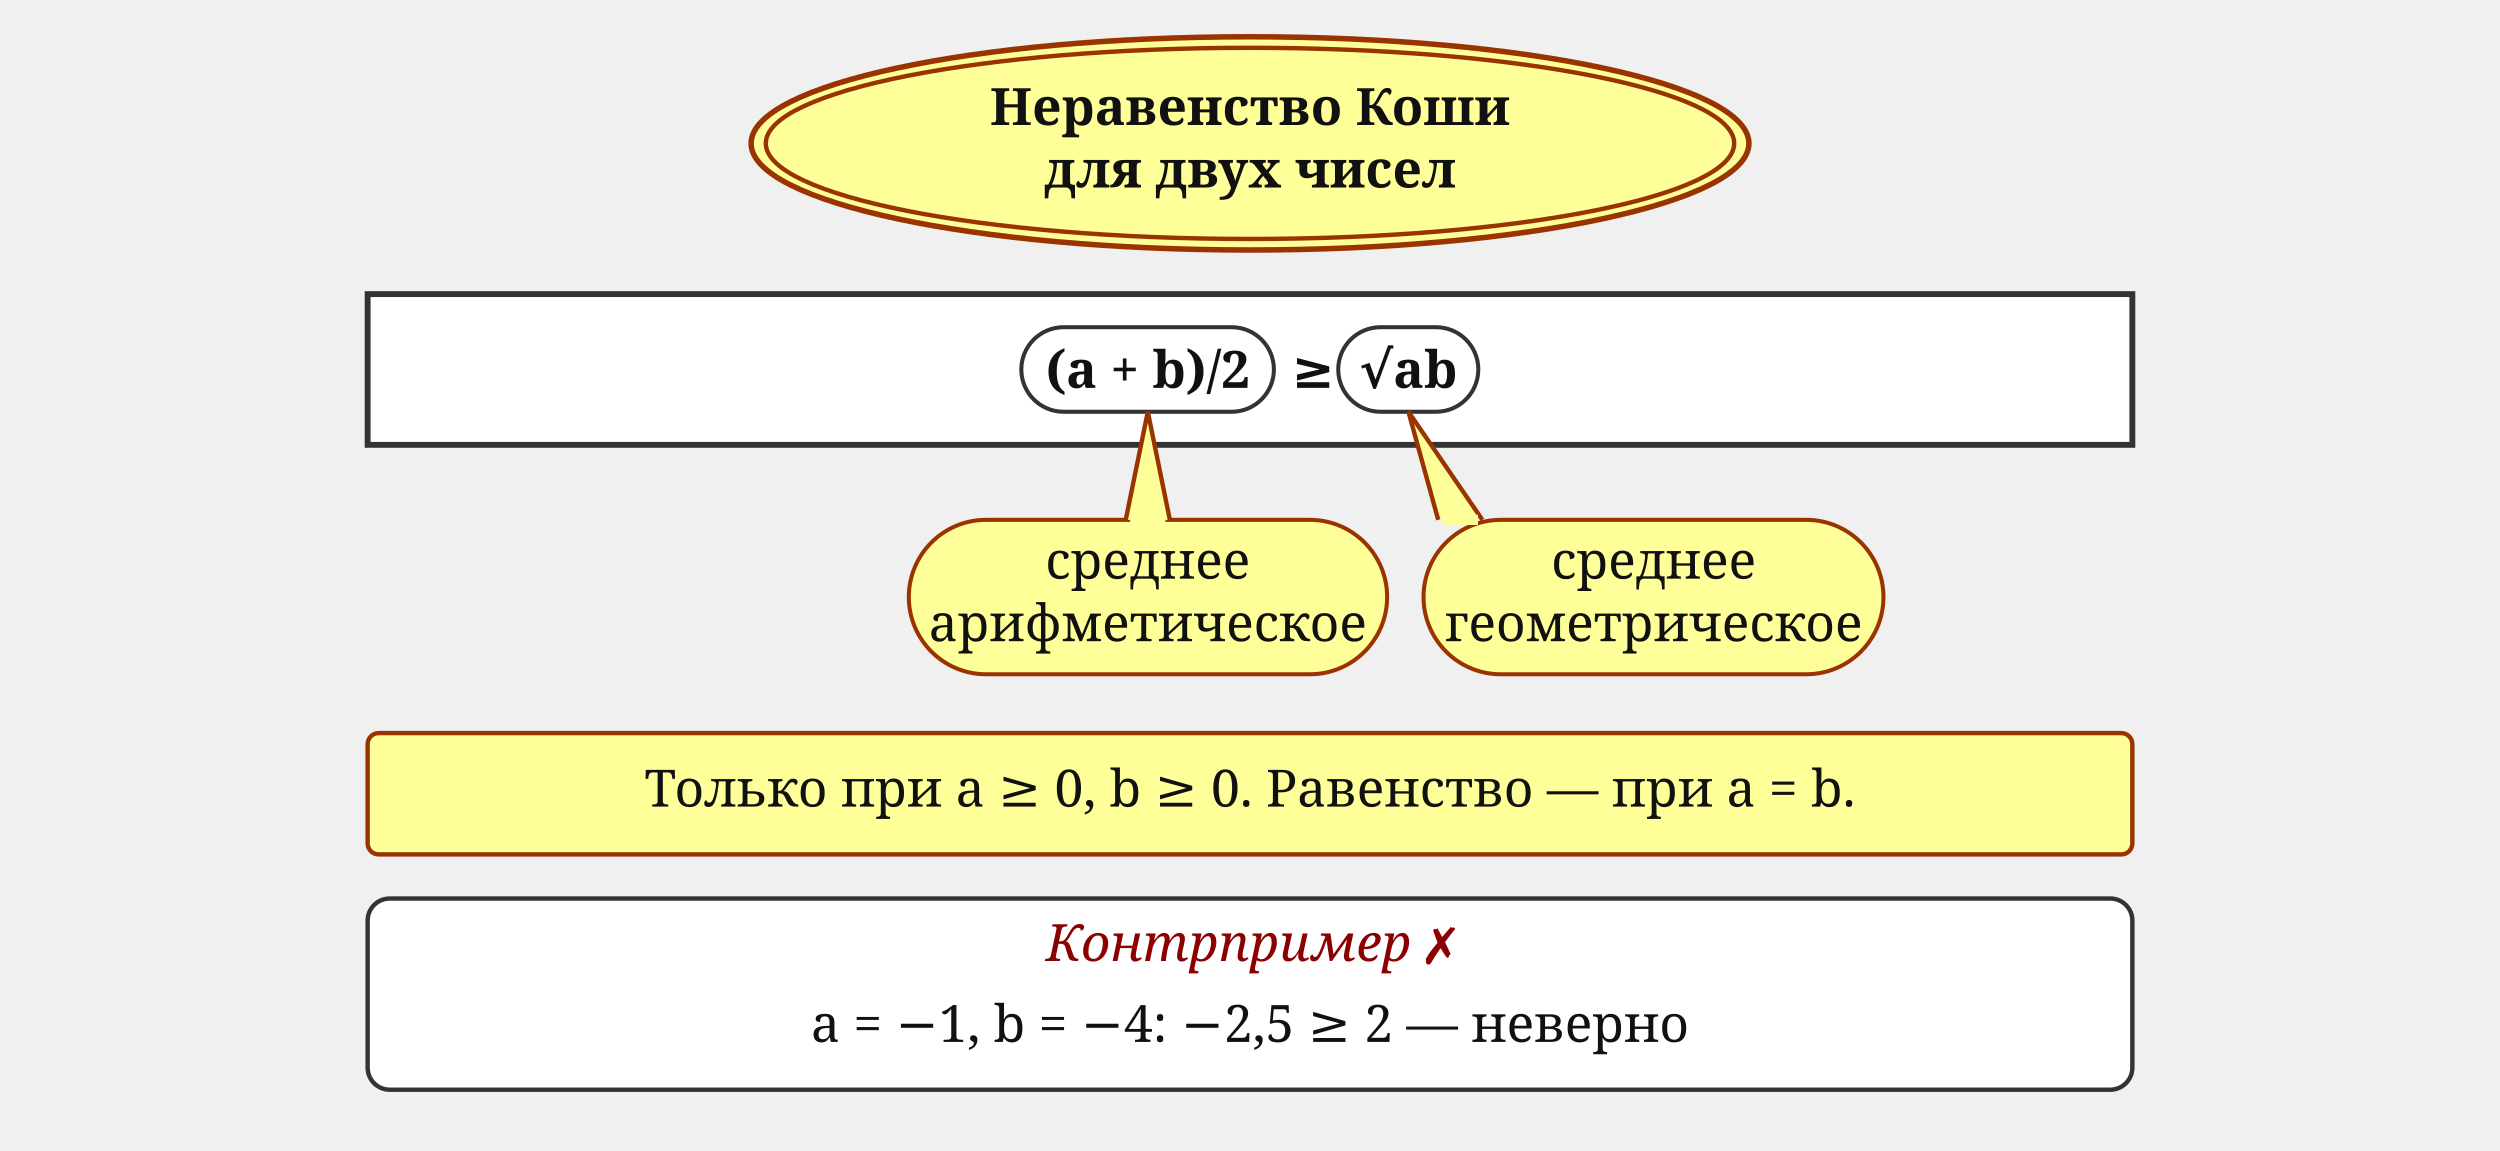
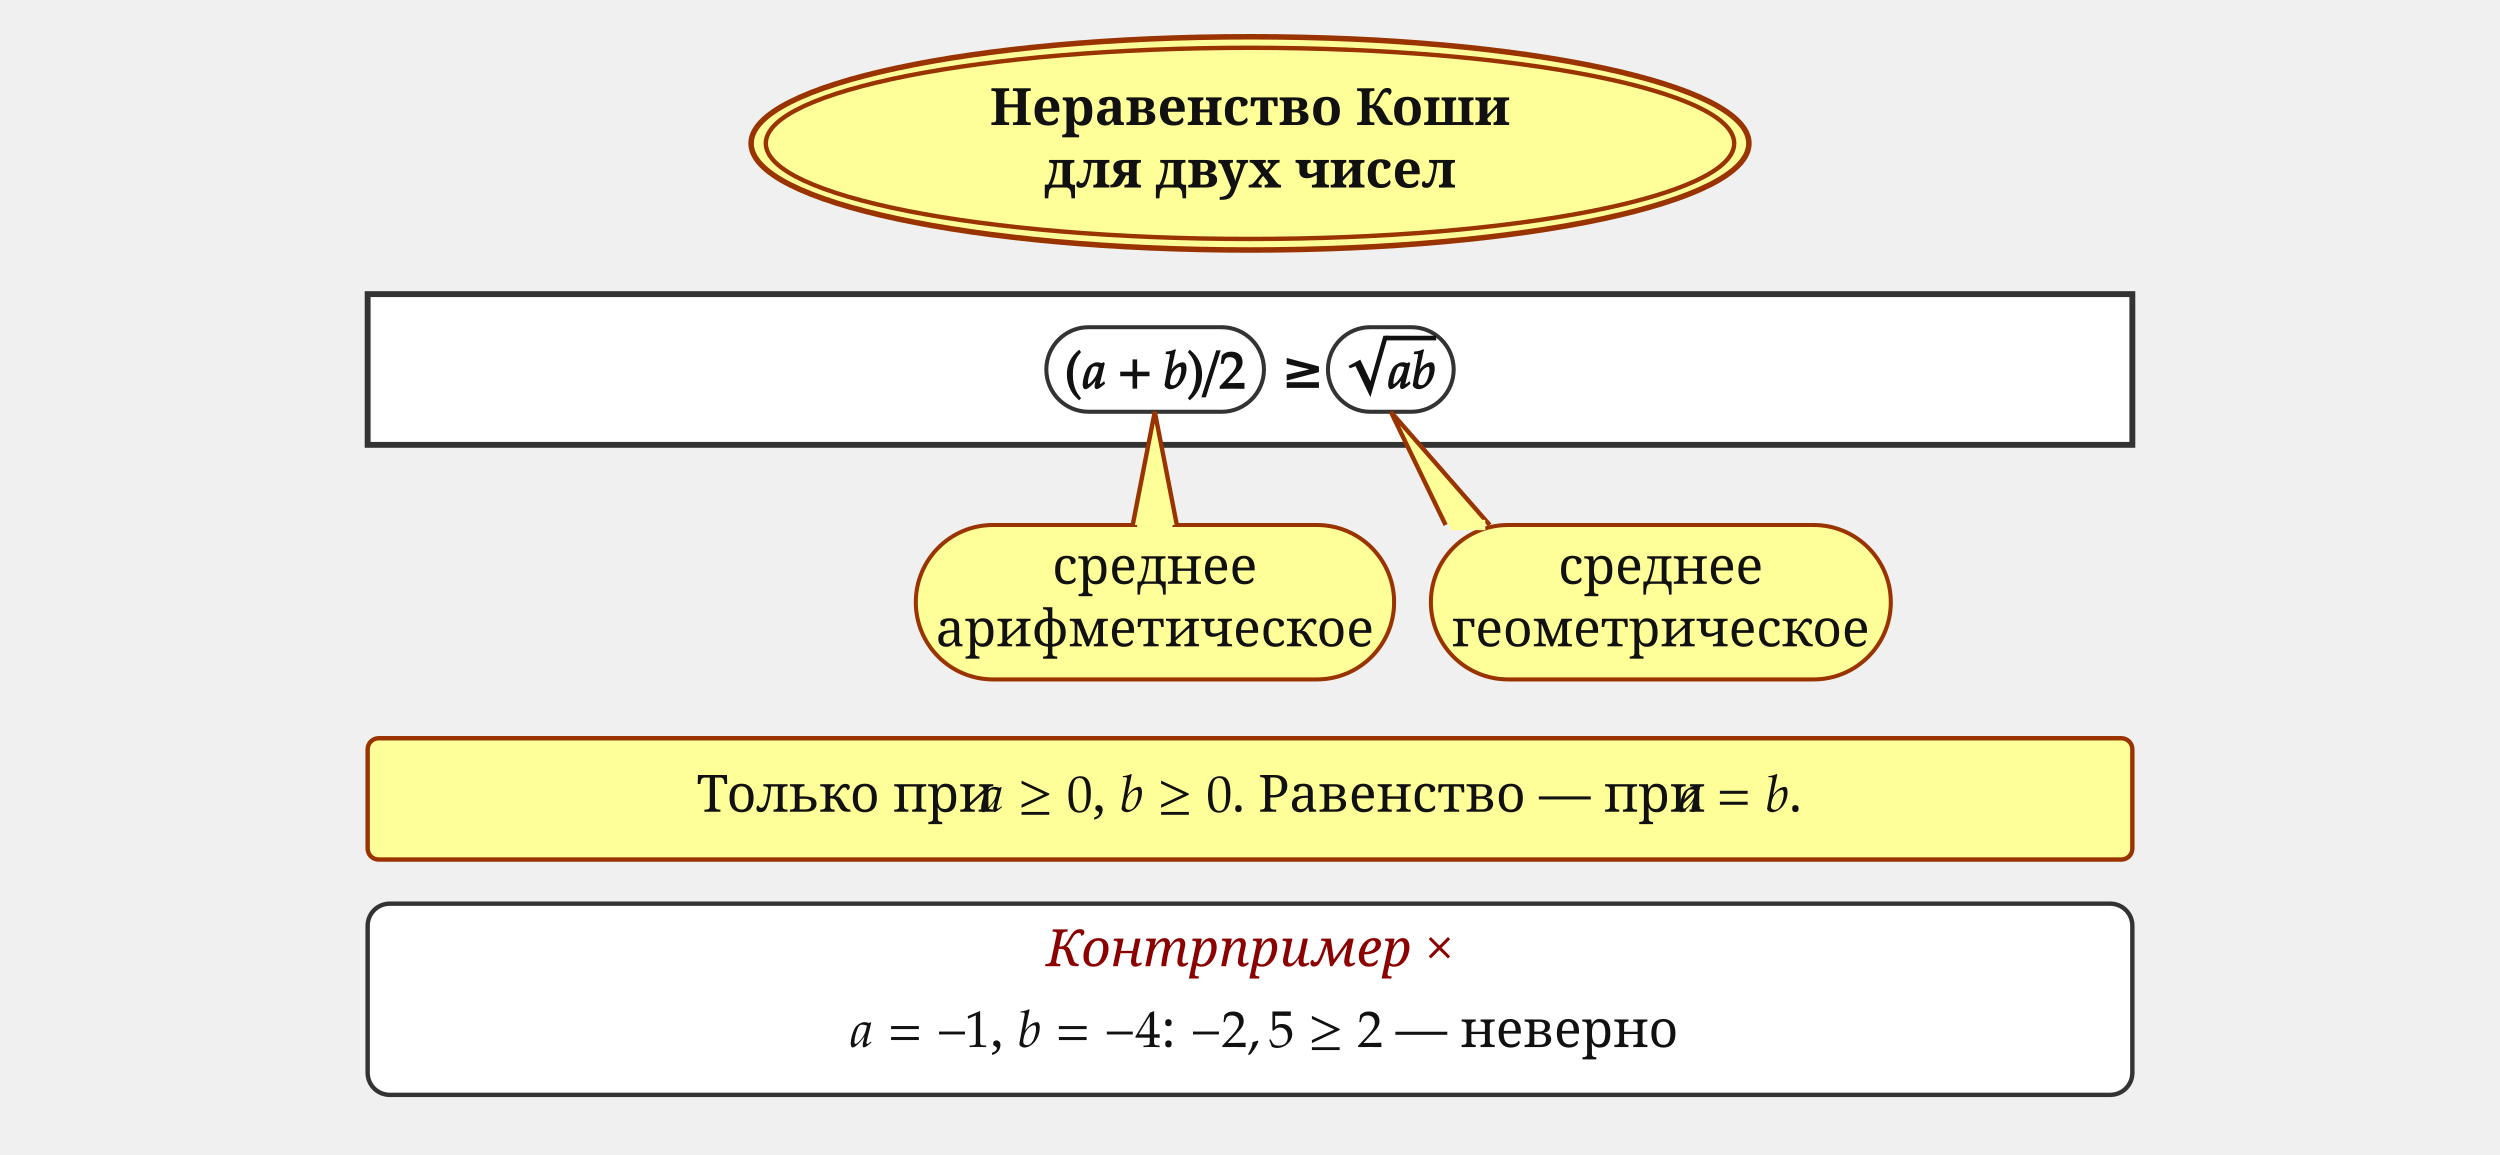
- <svg xmlns="http://www.w3.org/2000/svg" width="680" height="313" viewBox="0 0 680 313" font-family="PT Serif, serif">
+ <svg xmlns="http://www.w3.org/2000/svg" width="680" height="314" viewBox="0 0 680 314" font-family="PT Serif, serif">
  <g transform="translate(0.0,0.0)">
    <ellipse cx="340.0" cy="39.0" rx="135.7" ry="29.0" fill="#FFFF99" stroke="#993300" stroke-width="1.5" />
    <ellipse cx="340.0" cy="39.0" rx="131.7" ry="26.0" fill="none" stroke="#993300" stroke-width="1.2" />
    <text x="340.0" y="34.0" font-size="14" text-anchor="middle" font-weight="bold" fill="#111">Неравенство Коши</text>
    <text x="340.0" y="51.0" font-size="14" text-anchor="middle" font-weight="bold" fill="#111">для двух чисел</text>
    <g transform="translate(10.0,80.0)">
      <rect x="90.0" y="0.0" width="480.0" height="41.0" rx="0" fill="#FFFFFF" stroke="#333333" stroke-width="1.6" />
-       <rect x="267.8" y="9.0" width="68.7" height="23.0" rx="11.5" fill="#fff" stroke="#333333" stroke-width="1.1" />
-       <text x="302.2" y="25.5" font-size="14" text-anchor="middle" font-weight="bold" fill="#111">(a + b)/2</text>
-       <text x="337.6" y="25.5" font-size="14" text-anchor="start" font-weight="bold" fill="#111"> </text>
-       <text x="341.3" y="25.5" font-size="14" text-anchor="start" font-weight="bold" fill="#111">≥</text>
-       <text x="349.3" y="25.5" font-size="14" text-anchor="start" font-weight="bold" fill="#111"> </text>
-       <rect x="354.0" y="9.0" width="38.1" height="23.0" rx="11.5" fill="#fff" stroke="#333333" stroke-width="1.1" />
-       <text x="373.1" y="25.5" font-size="14" text-anchor="middle" font-weight="bold" fill="#111">√ab</text>
-       <rect x="237.2" y="61.4" width="130.1" height="42.0" rx="21" fill="#FFFF99" stroke="#993300" stroke-width="1.1" />
+       <rect x="274.6" y="9.0" width="59.2" height="23.0" rx="11.5" fill="#fff" stroke="#333333" stroke-width="1.1" />
+       <svg x="279.56" y="15.24" width="49.16" height="13.35" viewBox="0 -733 3511.4 953.5" overflow="visible" color="#111">
+         <g stroke="currentColor" fill="currentColor" stroke-width="30" transform="scale(1,-1)">
+           <g transform="translate(0 -5.5)">
+             <path d="M146 266C146 526 243 632 301 700L282 726C225 675 60 542 60 266C60 159 85 58 133-32C168-99 200-138 282-215L301-194C255-137 146-15 146 266Z" />
+           </g>
+           <g transform="translate(332,0)">
+             <path d="M302 204L273 77C269 60 267 42 267 26C267 4 276-9 291-9C314-9 355 17 437 85L430 106C406 86 377 59 355 59C346 59 340 68 340 82C340 87 340 90 341 93L433 472L423 481L390 463C349 478 332 482 305 482C277 482 257 477 230 464C168 433 135 403 110 354C66 265 35 145 35 67C35 23 50-11 69-11C106-11 186 41 302 204M350 414C328 305 309 253 275 201C218 117 157 59 125 59C113 59 107 72 107 99C107 163 135 280 170 360C194 415 217 433 265 433C288 433 306 429 350 414Z" />
+           </g>
+           <g transform="translate(1031.2,0)">
+             <path d="M604 241L604 300L364 300L364 538L305 538L305 300L65 300L65 241L305 241L305 0L364 0L364 241Z" />
+           </g>
+           <g transform="translate(1921.4,0)">
+             <path d="M235 722L223 733C171 707 135 698 63 691L59 670L107 670C131 670 141 663 141 646C141 639 140 628 139 622L38 71C37 68 37 64 37 61C37 22 85-11 140-11C177-11 228 8 271 39C367 107 433 244 433 376C433 414 424 453 412 468C405 477 392 482 377 482C353 482 323 474 295 460C244 433 211 403 149 324M322 424C348 424 361 401 361 352C361 288 340 202 310 137C277 68 237 36 183 36C137 36 112 59 112 101C112 135 127 276 208 361C241 395 293 424 322 424Z" />
+           </g>
+           <g transform="translate(2383.4,0) translate(0 -5.5)">
+             <path d="M51 726L32 700C87 636 187 526 187 266C187-10 83-131 32-194L51-215C104-165 273-23 273 265C273 542 108 675 51 726Z" />
+           </g>
+           <g transform="translate(2715.4,0)">
+             <path d="M297 714L242 714L-37-169L18-169Z" />
+           </g>
+           <g transform="translate(3012.4,0)">
+             <path d="M16 23L16-3C203-3 203 0 239 0C275 0 275-3 468-3L468 82C353 77 307 81 122 77L304 270C401 373 431 428 431 503C431 618 353 689 226 689C154 689 105 669 56 619L39 483L68 483L81 529C97 587 133 612 200 612C286 612 341 558 341 473C341 398 299 324 186 204Z" />
+           </g>
+         </g>
+       </svg>
+       <text x="334.7" y="25.5" font-size="14" text-anchor="start" font-weight="bold" fill="#111"> </text>
+       <text x="338.5" y="25.5" font-size="14" text-anchor="start" font-weight="bold" fill="#111">≥</text>
+       <text x="346.4" y="25.5" font-size="14" text-anchor="start" font-weight="bold" fill="#111"> </text>
+       <rect x="351.2" y="9.0" width="34.2" height="23.0" rx="11.5" fill="#fff" stroke="#333333" stroke-width="1.1" />
+       <svg x="356.19" y="10.69" width="24.25" height="16.77" viewBox="0 -1057.5 1732 1198" overflow="visible" color="#111">
+         <g stroke="currentColor" fill="currentColor" stroke-width="30" transform="scale(1,-1)">
+           <g transform="translate(0,-81.5)">
+             <path d="M793 1079L732 1079L472 170L265 609L63 501L76 479L188 521L465-59Z" />
+           </g>
+           <g transform="translate(793,0)">
+             <path d="M302 204L273 77C269 60 267 42 267 26C267 4 276-9 291-9C314-9 355 17 437 85L430 106C406 86 377 59 355 59C346 59 340 68 340 82C340 87 340 90 341 93L433 472L423 481L390 463C349 478 332 482 305 482C277 482 257 477 230 464C168 433 135 403 110 354C66 265 35 145 35 67C35 23 50-11 69-11C106-11 186 41 302 204M350 414C328 305 309 253 275 201C218 117 157 59 125 59C113 59 107 72 107 99C107 163 135 280 170 360C194 415 217 433 265 433C288 433 306 429 350 414Z" />
+             <g transform="translate(477,0)">
+               <path d="M235 722L223 733C171 707 135 698 63 691L59 670L107 670C131 670 141 663 141 646C141 639 140 628 139 622L38 71C37 68 37 64 37 61C37 22 85-11 140-11C177-11 228 8 271 39C367 107 433 244 433 376C433 414 424 453 412 468C405 477 392 482 377 482C353 482 323 474 295 460C244 433 211 403 149 324M322 424C348 424 361 401 361 352C361 288 340 202 310 137C277 68 237 36 183 36C137 36 112 59 112 101C112 135 127 276 208 361C241 395 293 424 322 424Z" />
+             </g>
+           </g>
+           <rect width="939" height="60" x="793" y="937.5" />
+         </g>
+       </svg>
+       <rect x="239.1" y="62.8" width="130.1" height="42.0" rx="21" fill="#FFFF99" stroke="#993300" stroke-width="1.1" />
      <g data-k="tail">
-         <path d="M296.2,61.4L302.2,32.0L308.2,61.4" fill="#FFFF99" stroke="#993300" stroke-width="1.2" />
-         <line x1="297.4" y1="61.4" x2="307.0" y2="61.4" stroke="#FFFF99" stroke-width="2.8" />
+         <path d="M298.1,62.8L304.1,32.0L310.1,62.8" fill="#FFFF99" stroke="#993300" stroke-width="1.2" />
+         <line x1="299.3" y1="62.8" x2="308.9" y2="62.8" stroke="#FFFF99" stroke-width="2.8" />
      </g>
-       <text x="302.2" y="77.4" font-size="14" text-anchor="middle" fill="#111">среднее</text>
-       <text x="302.2" y="94.4" font-size="14" text-anchor="middle" fill="#111">арифметическое</text>
-       <rect x="377.2" y="61.4" width="125.1" height="42.0" rx="21" fill="#FFFF99" stroke="#993300" stroke-width="1.1" />
+       <text x="304.1" y="78.8" font-size="14" text-anchor="middle" fill="#111">среднее</text>
+       <text x="304.1" y="95.8" font-size="14" text-anchor="middle" fill="#111">арифметическое</text>
+       <rect x="379.2" y="62.8" width="125.1" height="42.0" rx="21" fill="#FFFF99" stroke="#993300" stroke-width="1.1" />
      <g data-k="tail">
-         <path d="M381.2,61.4L373.1,32.0L393.2,61.4" fill="#FFFF99" stroke="#993300" stroke-width="1.2" />
-         <line x1="382.4" y1="61.4" x2="392.0" y2="61.4" stroke="#FFFF99" stroke-width="2.8" />
+         <path d="M383.2,62.8L368.3,32.0L395.2,62.8" fill="#FFFF99" stroke="#993300" stroke-width="1.2" />
+         <line x1="384.4" y1="62.8" x2="394.0" y2="62.8" stroke="#FFFF99" stroke-width="2.8" />
      </g>
-       <text x="439.8" y="77.4" font-size="14" text-anchor="middle" fill="#111">среднее</text>
-       <text x="439.8" y="94.4" font-size="14" text-anchor="middle" fill="#111">геометрическое</text>
+       <text x="441.7" y="78.8" font-size="14" text-anchor="middle" fill="#111">среднее</text>
+       <text x="441.7" y="95.8" font-size="14" text-anchor="middle" fill="#111">геометрическое</text>
    </g>
-     <rect x="100.0" y="199.4" width="480.0" height="33.0" rx="3" fill="#FFFF99" stroke="#993300" stroke-width="1.2" />
-     <text x="340.0" y="219.4" font-size="14" text-anchor="middle" fill="#111">Только при a ≥ 0, b ≥ 0. Равенство — при a = b.</text>
-     <rect x="100.0" y="244.4" width="480.0" height="52.0" rx="6" fill="#FFFFFF" stroke="#333333" stroke-width="1.2" />
-     <text x="340.0" y="261.4" font-size="14" text-anchor="middle" font-style="italic" fill="#8B0000">Контрпример ✗</text>
-     <text x="340.0" y="283.4" font-size="14" text-anchor="middle" fill="#111">a = −1, b = −4: −2,5 ≥ 2 — неверно</text>
+     <rect x="100.0" y="200.8" width="480.0" height="33.0" rx="3" fill="#FFFF99" stroke="#993300" stroke-width="1.2" />
+     <text x="189.5" y="220.8" font-size="14" text-anchor="start" fill="#111">Только при</text>
+     <svg x="266.38" y="211.13" width="30.81" height="10.50" viewBox="0 -689 2200.6 750" overflow="visible" color="#111">
+       <g stroke="currentColor" fill="currentColor" stroke-width="0" transform="scale(1,-1)">
+         <path d="M302 204L273 77C269 60 267 42 267 26C267 4 276-9 291-9C314-9 355 17 437 85L430 106C406 86 377 59 355 59C346 59 340 68 340 82C340 87 340 90 341 93L433 472L423 481L390 463C349 478 332 482 305 482C277 482 257 477 230 464C168 433 135 403 110 354C66 265 35 145 35 67C35 23 50-11 69-11C106-11 186 41 302 204M350 414C328 305 309 253 275 201C218 117 157 59 125 59C113 59 107 72 107 99C107 163 135 280 170 360C194 415 217 433 265 433C288 433 306 429 350 414Z" />
+         <g transform="translate(754.8,0)">
+           <path d="M604 329L604 351L65 604L65 544L503 339L65 134L65 75M604-61L604-5L65-5L65-61Z" />
+         </g>
+         <g transform="translate(1701.6,0)">
+           <path d="M263 689C108 689 29 566 29 324C29 207 50 106 85 57C120 8 176-20 238-20C389-20 465 110 465 366C465 585 400 689 263 689M245 654C342 654 381 556 381 316C381 103 343 15 251 15C154 15 113 116 113 360C113 571 150 654 245 654Z" />
+         </g>
+       </g>
+     </svg>
+     <text x="297.2" y="220.8" font-size="14" text-anchor="start" fill="#111">,</text>
+     <svg x="304.55" y="210.51" width="30.60" height="11.12" viewBox="0 -733 2185.6 794" overflow="visible" color="#111">
+       <g stroke="currentColor" fill="currentColor" stroke-width="0" transform="scale(1,-1)">
+         <path d="M235 722L223 733C171 707 135 698 63 691L59 670L107 670C131 670 141 663 141 646C141 639 140 628 139 622L38 71C37 68 37 64 37 61C37 22 85-11 140-11C177-11 228 8 271 39C367 107 433 244 433 376C433 414 424 453 412 468C405 477 392 482 377 482C353 482 323 474 295 460C244 433 211 403 149 324M322 424C348 424 361 401 361 352C361 288 340 202 310 137C277 68 237 36 183 36C137 36 112 59 112 101C112 135 127 276 208 361C241 395 293 424 322 424Z" />
+         <g transform="translate(739.8,0)">
+           <path d="M604 329L604 351L65 604L65 544L503 339L65 134L65 75M604-61L604-5L65-5L65-61Z" />
+         </g>
+         <g transform="translate(1686.6,0)">
+           <path d="M263 689C108 689 29 566 29 324C29 207 50 106 85 57C120 8 176-20 238-20C389-20 465 110 465 366C465 585 400 689 263 689M245 654C342 654 381 556 381 316C381 103 343 15 251 15C154 15 113 116 113 360C113 571 150 654 245 654Z" />
+         </g>
+       </g>
+     </svg>
+     <text x="335.1" y="220.8" font-size="14" text-anchor="start" fill="#111">. Равенство — при</text>
+     <svg x="456.33" y="210.51" width="30.28" height="10.42" viewBox="0 -733 2162.6 744" overflow="visible" color="#111">
+       <g stroke="currentColor" fill="currentColor" stroke-width="0" transform="scale(1,-1)">
+         <path d="M302 204L273 77C269 60 267 42 267 26C267 4 276-9 291-9C314-9 355 17 437 85L430 106C406 86 377 59 355 59C346 59 340 68 340 82C340 87 340 90 341 93L433 472L423 481L390 463C349 478 332 482 305 482C277 482 257 477 230 464C168 433 135 403 110 354C66 265 35 145 35 67C35 23 50-11 69-11C106-11 186 41 302 204M350 414C328 305 309 253 275 201C218 117 157 59 125 59C113 59 107 72 107 99C107 163 135 280 170 360C194 415 217 433 265 433C288 433 306 429 350 414Z" />
+         <g transform="translate(754.8,0)">
+           <path d="M604 347L604 406L65 406L65 347M604 134L604 193L65 193L65 134Z" />
+         </g>
+         <g transform="translate(1700.6,0)">
+           <path d="M235 722L223 733C171 707 135 698 63 691L59 670L107 670C131 670 141 663 141 646C141 639 140 628 139 622L38 71C37 68 37 64 37 61C37 22 85-11 140-11C177-11 228 8 271 39C367 107 433 244 433 376C433 414 424 453 412 468C405 477 392 482 377 482C353 482 323 474 295 460C244 433 211 403 149 324M322 424C348 424 361 401 361 352C361 288 340 202 310 137C277 68 237 36 183 36C137 36 112 59 112 101C112 135 127 276 208 361C241 395 293 424 322 424Z" />
+         </g>
+       </g>
+     </svg>
+     <text x="486.6" y="220.8" font-size="14" text-anchor="start" fill="#111">.</text>
+     <rect x="100.0" y="245.8" width="480.0" height="52.0" rx="6" fill="#FFFFFF" stroke="#333333" stroke-width="1.2" />
+     <text x="340.0" y="262.8" font-size="14" text-anchor="middle" font-style="italic" fill="#8B0000">Контрпример ×</text>
+     <svg x="230.90" y="274.97" width="38.48" height="9.95" viewBox="0 -700 2748.6 711" overflow="visible" color="#111">
+       <g stroke="currentColor" fill="currentColor" stroke-width="0" transform="scale(1,-1)">
+         <path d="M302 204L273 77C269 60 267 42 267 26C267 4 276-9 291-9C314-9 355 17 437 85L430 106C406 86 377 59 355 59C346 59 340 68 340 82C340 87 340 90 341 93L433 472L423 481L390 463C349 478 332 482 305 482C277 482 257 477 230 464C168 433 135 403 110 354C66 265 35 145 35 67C35 23 50-11 69-11C106-11 186 41 302 204M350 414C328 305 309 253 275 201C218 117 157 59 125 59C113 59 107 72 107 99C107 163 135 280 170 360C194 415 217 433 265 433C288 433 306 429 350 414Z" />
+         <g transform="translate(754.8,0)">
+           <path d="M604 347L604 406L65 406L65 347M604 134L604 193L65 193L65 134Z" />
+         </g>
+         <g transform="translate(1700.6,0)">
+           <path d="M555 243L555 299L51 299L51 243Z" />
+         </g>
+         <g transform="translate(2305.6,0)">
+           <path d="M362-3L362 27L310 30C255 33 245 44 245 96L245 700L4 598L11 548L161 614L161 96C161 44 150 33 96 30L40 27L40-3C194 0 194 0 205 0C236 0 346-3 362-3Z" />
+         </g>
+       </g>
+     </svg>
+     <text x="269.4" y="284.8" font-size="14" text-anchor="start" fill="#111">,</text>
+     <svg x="276.75" y="274.51" width="39.05" height="10.42" viewBox="0 -733 2789.6 744" overflow="visible" color="#111">
+       <g stroke="currentColor" fill="currentColor" stroke-width="0" transform="scale(1,-1)">
+         <path d="M235 722L223 733C171 707 135 698 63 691L59 670L107 670C131 670 141 663 141 646C141 639 140 628 139 622L38 71C37 68 37 64 37 61C37 22 85-11 140-11C177-11 228 8 271 39C367 107 433 244 433 376C433 414 424 453 412 468C405 477 392 482 377 482C353 482 323 474 295 460C244 433 211 403 149 324M322 424C348 424 361 401 361 352C361 288 340 202 310 137C277 68 237 36 183 36C137 36 112 59 112 101C112 135 127 276 208 361C241 395 293 424 322 424Z" />
+         <g transform="translate(739.8,0)">
+           <path d="M604 347L604 406L65 406L65 347M604 134L604 193L65 193L65 134Z" />
+         </g>
+         <g transform="translate(1685.6,0)">
+           <path d="M555 243L555 299L51 299L51 243Z" />
+         </g>
+         <g transform="translate(2290.6,0)">
+           <path d="M280 181L280 106C280 46 269 32 220 30L158 27L158-3C291 0 291 0 315 0C339 0 339 0 472-3L472 27L424 30C375 33 364 46 364 106L364 181C423 181 444 180 472 177L472 248L364 245L365 697L285 667L2 204L2 181M280 245L65 245L280 597Z" />
+         </g>
+       </g>
+     </svg>
+     <text x="315.8" y="284.8" font-size="14" text-anchor="start" fill="#111">:</text>
+     <svg x="323.78" y="275.11" width="52.39" height="11.83" viewBox="0 -690 3742.2 845" overflow="visible" color="#111">
+       <g stroke="currentColor" fill="currentColor" stroke-width="0" transform="scale(1,-1)">
+         <path d="M555 243L555 299L51 299L51 243Z" />
+         <g transform="translate(605,0)">
+           <path d="M16 23L16-3C203-3 203 0 239 0C275 0 275-3 468-3L468 82C353 77 307 81 122 77L304 270C401 373 431 428 431 503C431 618 353 689 226 689C154 689 105 669 56 619L39 483L68 483L81 529C97 587 133 612 200 612C286 612 341 558 341 473C341 398 299 324 186 204Z" />
+         </g>
+         <g transform="translate(1104,0)">
+           <path d="M204 123C177 114 159 108 106 93C99 17 74-48 16-144L30-155L71-136C152-31 190 32 218 109Z" />
+         </g>
+         <g transform="translate(1519.7,0)">
+           <path d="M459 253C459 366 378 446 264 446C216 446 180 443 127 396L127 605L432 604L432 689L75 690L75 322L95 316C142 363 169 377 218 377C314 377 374 309 374 201C374 90 310 25 201 25C147 25 97 43 83 69L37 151L13 137C36 80 48 48 62 4C90-11 130-20 173-20C301-20 459 89 459 253Z" />
+         </g>
+         <g transform="translate(2296.4,0)">
+           <path d="M604 329L604 351L65 604L65 544L503 339L65 134L65 75M604-61L604-5L65-5L65-61Z" />
+         </g>
+         <g transform="translate(3243.2,0)">
+           <path d="M16 23L16-3C203-3 203 0 239 0C275 0 275-3 468-3L468 82C353 77 307 81 122 77L304 270C401 373 431 428 431 503C431 618 353 689 226 689C154 689 105 669 56 619L39 483L68 483L81 529C97 587 133 612 200 612C286 612 341 558 341 473C341 398 299 324 186 204Z" />
+         </g>
+       </g>
+     </svg>
+     <text x="379.6" y="284.8" font-size="14" text-anchor="start" fill="#111">— неверно</text>
  </g>
</svg>
